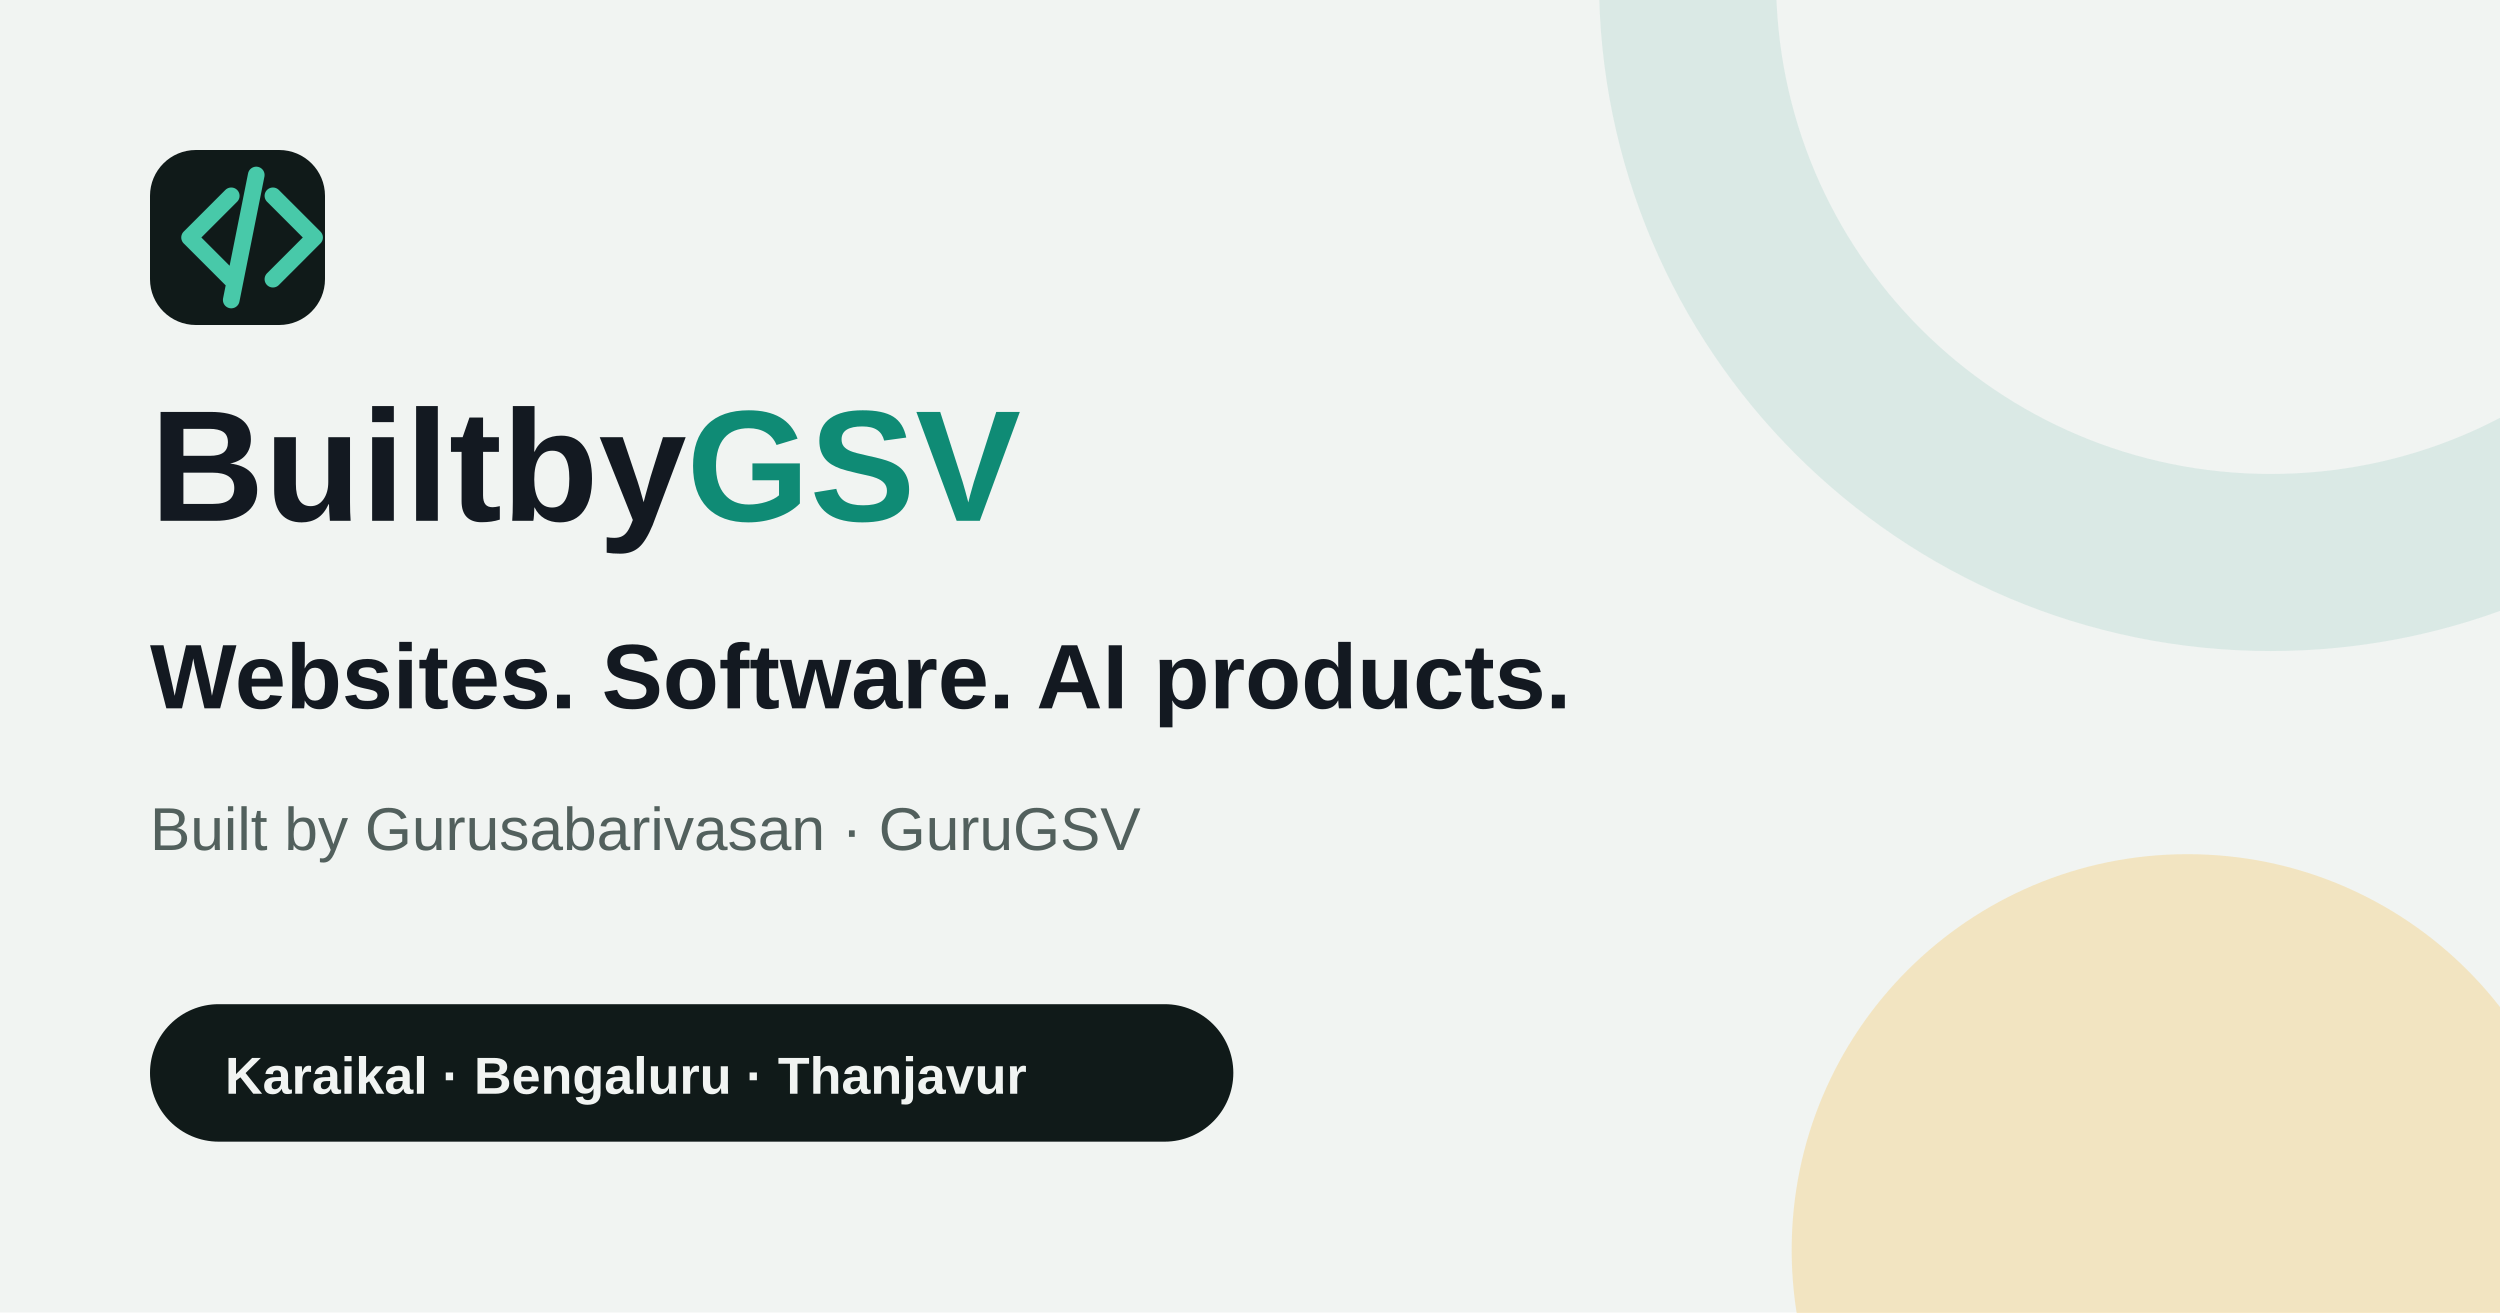
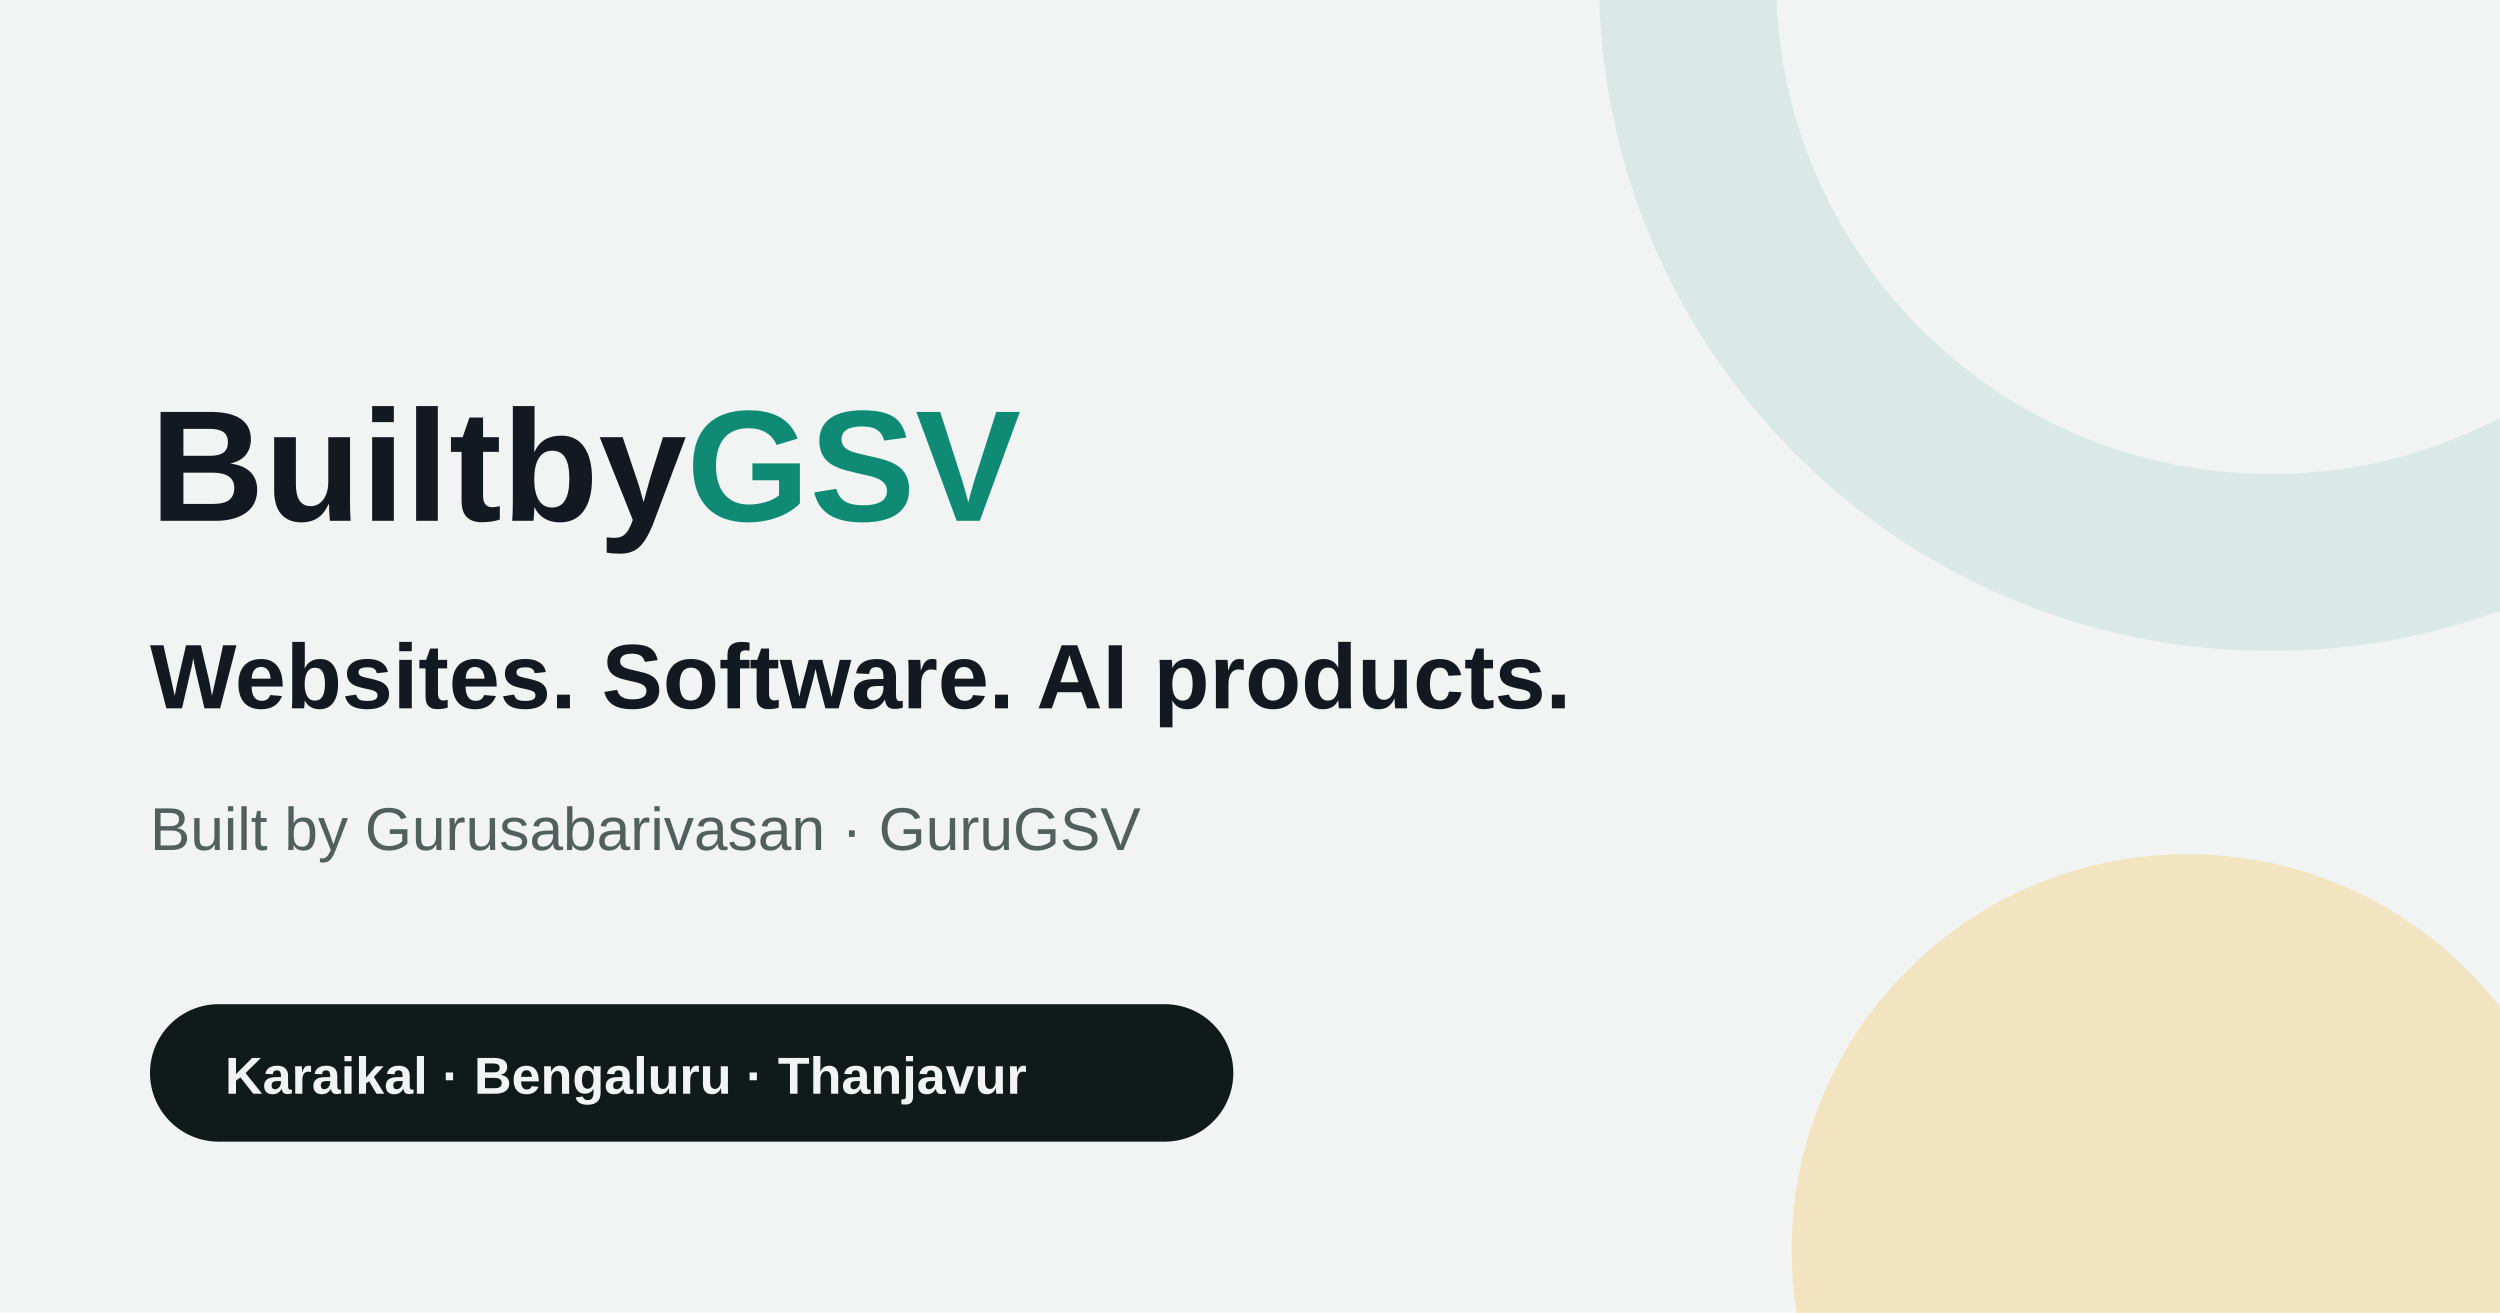
<svg xmlns="http://www.w3.org/2000/svg" width="1200" height="630" viewBox="0 0 1200 630">
  <rect width="1200" height="630" fill="#F1F4F2" />
  <circle cx="1090" cy="-10" r="280" fill="none" stroke="#0F8B75" stroke-opacity=".10" stroke-width="85" />
  <circle cx="1050" cy="600" r="190" fill="#F3C258" fill-opacity=".32" />
-   <rect x="72" y="72" width="84" height="84" rx="22" fill="#101A19" />
-   <path d="m111 94-20 20 20 20m20-40 20 20-20 20m-8-50-12 60" fill="none" stroke="#48C9A9" stroke-width="8" stroke-linecap="round" stroke-linejoin="round" />
  <text x="72" y="250" fill="#131921" font-family="Arial, sans-serif" font-size="76" font-weight="800">Builtby<tspan fill="#0F8B75">GSV</tspan>
  </text>
  <text x="72" y="340" fill="#131921" font-family="Arial, sans-serif" font-size="44" font-weight="700">Websites. Software. AI products.</text>
  <text x="72" y="408" fill="#52605D" font-family="Arial, sans-serif" font-size="29" font-weight="500">Built by Gurusabarivasan · GuruGSV</text>
  <rect x="72" y="482" width="520" height="66" rx="33" fill="#101A19" />
  <text x="108" y="525" fill="#F1F4F2" font-family="Arial, sans-serif" font-size="25" font-weight="700">Karaikal · Bengaluru · Thanjavur</text>
</svg>
